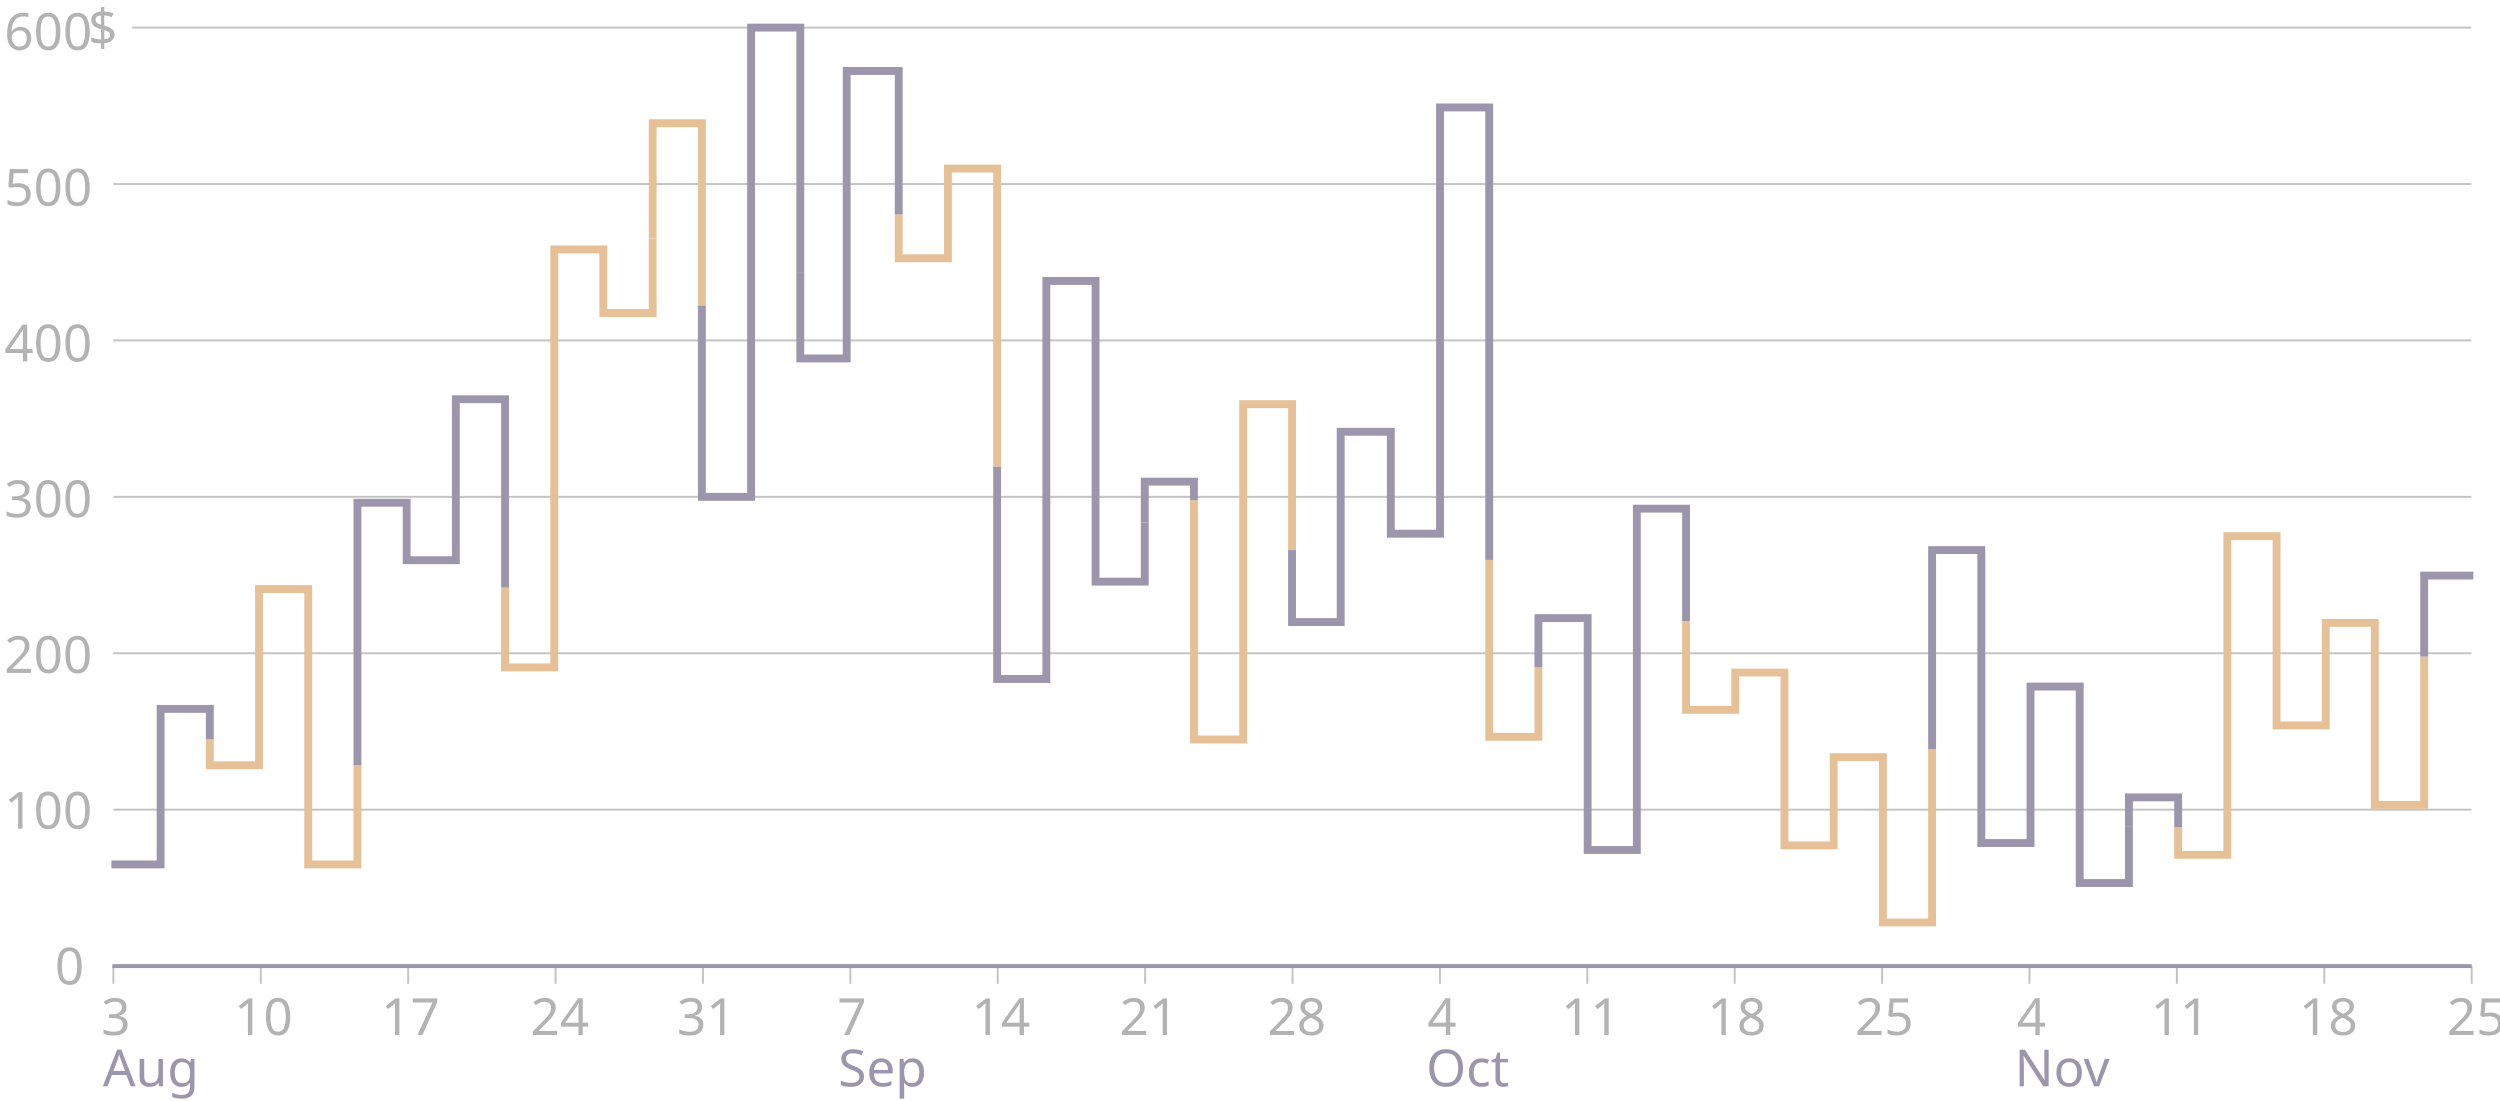
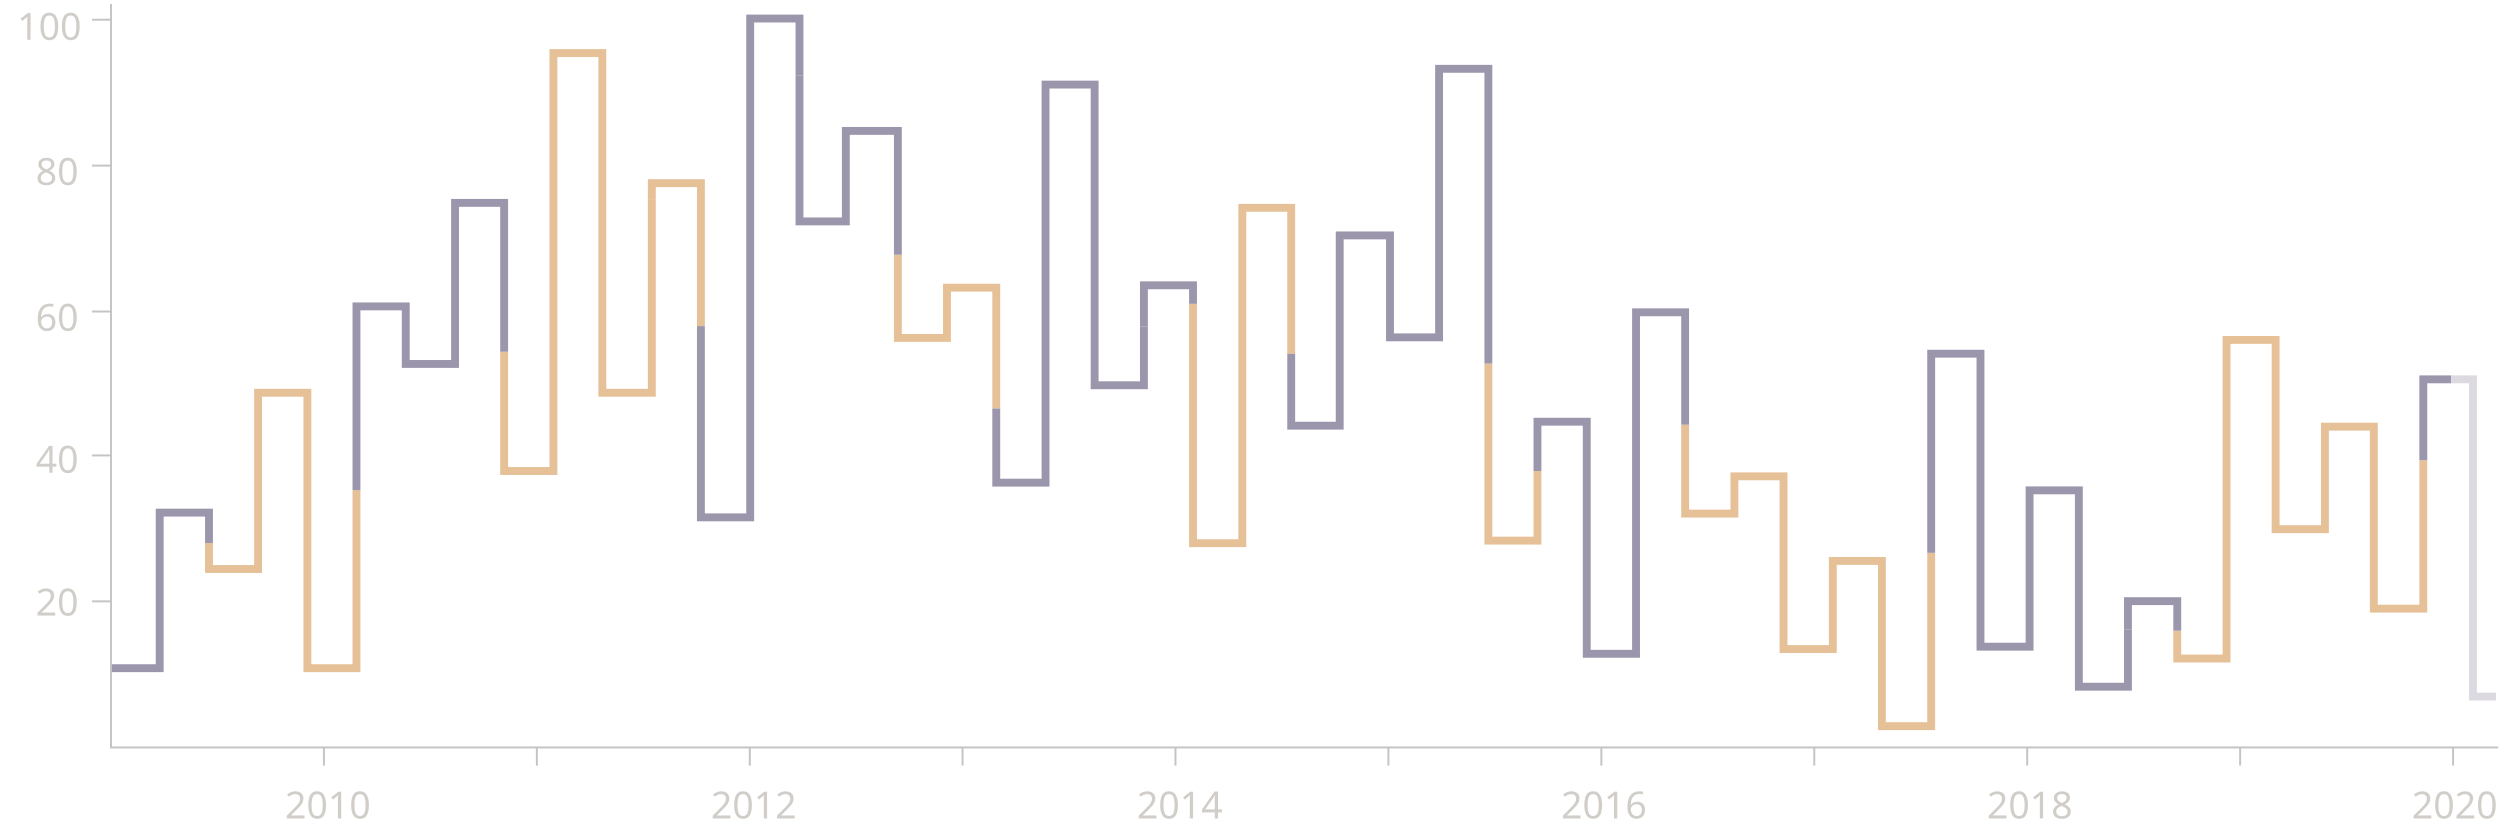
- <svg xmlns="http://www.w3.org/2000/svg" version="1.1" id="Layer_1" x="0px" y="0px" width="1268px" height="558px" viewBox="0 0 1268 558" enable-background="new 0 0 1268 558" xml:space="preserve">
+ <svg xmlns="http://www.w3.org/2000/svg" version="1.1" x="0px" y="0px" viewBox="0 0 1268 418" enable-background="new 0 0 1268 418" xml:space="preserve">
+   <g id="Layer_1">
+     <polyline fill="none" stroke="#E6C097" stroke-width="4" stroke-miterlimit="10" points="1104.3,319.9 1104.3,334 1129.3,334    1129.3,172.4 1154.2,172.4 1154.2,268.4 1179.2,268.4 1179.2,216.4 1204,216.4 1204,308.7 1229.1,308.7 1229.1,233.4  " />
+     <polyline fill="none" stroke="#E6C097" stroke-width="4" stroke-miterlimit="10" points="854.7,215.4 854.7,260.5 879.7,260.5    879.7,241.6 904.6,241.6 904.6,329.2 929.6,329.2 929.6,284.5 954.5,284.5 954.5,368.3 979.5,368.3 979.5,280.4  " />
+     <polyline fill="none" stroke="#E6C097" stroke-width="4" stroke-miterlimit="10" points="754.9,184.4 754.9,274.2 779.8,274.2    779.8,238.9  " />
+     <polyline fill="none" stroke="#E6C097" stroke-width="4" stroke-miterlimit="10" points="605.1,154.1 605.1,275.5 630.1,275.5    630.1,105.4 654.9,105.4 654.9,179.4  " />
+     <polyline fill="none" stroke="#E6C097" stroke-width="4" stroke-miterlimit="10" points="455.4,129.2 455.4,171.4 480.3,171.4    480.3,145.9 505.3,145.9 505.3,207.2  " />
+     <polyline fill="none" stroke="#E6C097" stroke-width="4" stroke-miterlimit="10" points="330.6,101.4 330.6,92.9 355.5,92.9    355.5,165.4  " />
+     <polyline fill="none" stroke="#E6C097" stroke-width="4" stroke-miterlimit="10" points="255.7,178.4 255.7,238.9 280.7,238.9    280.7,26.9 305.5,26.9 305.5,199.2 330.6,199.2 330.6,101.4  " />
+     <polyline fill="none" stroke="#E6C097" stroke-width="4" stroke-miterlimit="10" points="106,275.4 106,288.6 130.9,288.6    130.9,199.2 155.9,199.2 155.9,338.9 180.8,338.9 180.8,248.6  " />
+     <g>
+       <polyline fill="none" stroke="#9C96AD" stroke-width="4" stroke-miterlimit="10" points="1229.1,233.4 1229.1,192.4 1243.2,192.4       " />
+       <polyline fill="none" stroke="#9C96AD" stroke-width="4" stroke-miterlimit="10" points="1079.3,319.4 1079.3,304.9 1104.3,304.9     1104.3,319.9   " />
+       <polyline fill="none" stroke="#9C96AD" stroke-width="4" stroke-miterlimit="10" points="979.5,280.4 979.5,179.4 1004.5,179.4     1004.5,328 1029.4,328 1029.4,248.7 1054.4,248.7 1054.4,348.3 1079.3,348.3 1079.3,319.4   " />
+       <polyline fill="none" stroke="#9C96AD" stroke-width="4" stroke-miterlimit="10" points="779.8,238.9 779.8,213.9 804.8,213.9     804.8,331.6 829.8,331.6 829.8,158.4 854.7,158.4 854.7,215.4   " />
+       <polyline fill="none" stroke="#9C96AD" stroke-width="4" stroke-miterlimit="10" points="654.9,179.4 654.9,215.9 679.5,215.9     679.5,119.4 705,119.4 705,171.1 729.9,171.1 729.9,34.9 754.9,34.9 754.9,184.4   " />
+       <polyline fill="none" stroke="#9C96AD" stroke-width="4" stroke-miterlimit="10" points="580.2,165.5 580.2,144.7 605.1,144.7     605.1,154.1   " />
+       <polyline fill="none" stroke="#9C96AD" stroke-width="4" stroke-miterlimit="10" points="505.3,207.2 505.3,244.8 530.3,244.8     530.3,42.9 555.2,42.9 555.2,195.4 580.2,195.4 580.2,165.5   " />
+       <polyline fill="none" stroke="#9C96AD" stroke-width="4" stroke-miterlimit="10" points="405.5,38.4 405.5,112.3 429,112.3     429,66.4 455.4,66.4 455.4,129.2   " />
+       <polyline fill="none" stroke="#9C96AD" stroke-width="4" stroke-miterlimit="10" points="355.5,165.4 355.5,262.4 380.5,262.4     380.5,9.4 405.5,9.4 405.5,38.4   " />
+       <polyline fill="none" stroke="#9C96AD" stroke-width="4" stroke-miterlimit="10" points="180.8,248.6 180.8,155.4 205.8,155.4     205.8,184.6 230.8,184.6 230.8,102.9 255.7,102.9 255.7,178.4   " />
+       <polyline fill="none" stroke="#9C96AD" stroke-width="4" stroke-miterlimit="10" points="56,338.9 81,338.9 81,260 106,260     106,275.4   " />
+     </g>
+     <polyline fill="none" stroke="#DDD9E0" stroke-width="4" stroke-miterlimit="10" points="1243.2,192.4 1254.3,192.4 1254.3,353.3    1266,353.3  " />
+     <g>
+       <g>
+         <line fill="none" stroke="#C4C4C4" stroke-miterlimit="10" x1="164.3" y1="388.3" x2="164.3" y2="378.9" />
+         <line fill="none" stroke="#C4C4C4" stroke-miterlimit="10" x1="272.3" y1="388.3" x2="272.3" y2="378.9" />
+         <line fill="none" stroke="#C4C4C4" stroke-miterlimit="10" x1="488.2" y1="388.3" x2="488.2" y2="378.9" />
+         <line fill="none" stroke="#C4C4C4" stroke-miterlimit="10" x1="812.2" y1="388.3" x2="812.2" y2="378.9" />
+         <line fill="none" stroke="#C4C4C4" stroke-miterlimit="10" x1="1028.2" y1="388.3" x2="1028.2" y2="378.9" />
+         <line fill="none" stroke="#C4C4C4" stroke-miterlimit="10" x1="380.3" y1="388.3" x2="380.3" y2="378.9" />
+         <line fill="none" stroke="#C4C4C4" stroke-miterlimit="10" x1="596.2" y1="388.3" x2="596.2" y2="378.9" />
+         <line fill="none" stroke="#C4C4C4" stroke-miterlimit="10" x1="704.2" y1="388.3" x2="704.2" y2="378.9" />
+         <line fill="none" stroke="#C4C4C4" stroke-miterlimit="10" x1="920.2" y1="388.3" x2="920.2" y2="378.9" />
+         <line fill="none" stroke="#C4C4C4" stroke-miterlimit="10" x1="1136.2" y1="388.3" x2="1136.2" y2="378.9" />
+         <line fill="none" stroke="#C4C4C4" stroke-miterlimit="10" x1="1244.2" y1="388.3" x2="1244.2" y2="378.9" />
+       </g>
+       <g>
+         <polyline fill="none" stroke="#C4C4C4" stroke-miterlimit="10" points="56.3,2 56.3,379.1 1267.1,379.1    " />
+         <g>
+           <line fill="none" stroke="#C4C4C4" stroke-miterlimit="10" x1="46.7" y1="10" x2="56.7" y2="10" />
+           <line fill="none" stroke="#C4C4C4" stroke-miterlimit="10" x1="46.7" y1="305" x2="56.7" y2="305" />
+           <line fill="none" stroke="#C4C4C4" stroke-miterlimit="10" x1="46.7" y1="231" x2="56.7" y2="231" />
+           <line fill="none" stroke="#C4C4C4" stroke-miterlimit="10" x1="46.7" y1="158" x2="56.7" y2="158" />
+           <line fill="none" stroke="#C4C4C4" stroke-miterlimit="10" x1="46.7" y1="84" x2="56.7" y2="84" />
+         </g>
+       </g>
+     </g>
+     <g>
+       <g>
+         <text transform="matrix(1 0 0 1 576.636 415.1143)" fill="#D1CDC9" font-family="'RobotoCondensed-Regular'" font-size="19px">2014</text>
+       </g>
+       <g>
+         <text transform="matrix(1 0 0 1 791.7755 415.1143)" fill="#D1CDC9" font-family="'RobotoCondensed-Regular'" font-size="19px">2016</text>
+       </g>
+       <g>
+         <text transform="matrix(1 0 0 1 1007.775 415.1143)" fill="#D1CDC9" font-family="'RobotoCondensed-Regular'" font-size="19px">2018</text>
+       </g>
+       <g>
+         <text transform="matrix(1 0 0 1 360.5677 415.1143)" fill="#D1CDC9" font-family="'RobotoCondensed-Regular'" font-size="19px">2012</text>
+       </g>
+       <g>
+         <text transform="matrix(1 0 0 1 144.5674 415.1143)" fill="#D1CDC9" font-family="'RobotoCondensed-Regular'" font-size="19px">2010</text>
+       </g>
+       <g>
+         <text transform="matrix(1 0 0 1 1223.296 415.1143)" fill="#D1CDC9" font-family="'RobotoCondensed-Regular'" font-size="19px">2020</text>
+       </g>
+     </g>
+     <g>
+       <text transform="matrix(1 0 0 1 8.731 20.1992)" fill="#D1CDC9" font-family="'RobotoCondensed-Regular'" font-size="19px">100</text>
+     </g>
+     <text transform="matrix(1 0 0 1 18.1108 239.7769)" fill="#D1CDC9" font-family="'RobotoCondensed-Regular'" font-size="19px">40</text>
+     <text transform="matrix(1 0 0 1 18.1108 167.7766)" fill="#D1CDC9" font-family="'RobotoCondensed-Regular'" font-size="19px">60</text>
+     <text transform="matrix(1 0 0 1 18.1109 93.7766)" fill="#D1CDC9" font-family="'RobotoCondensed-Regular'" font-size="19px">80</text>
+     <text transform="matrix(1 0 0 1 18.1108 312.1997)" fill="#D1CDC9" font-family="'RobotoCondensed-Regular'" font-size="19px">20</text>
+   </g>
  <g id="Layer_2">
</g>
-   <g>
-     <g>
-       <line fill="none" stroke="#C4C4C4" stroke-miterlimit="10" x1="57.495" y1="490" x2="1253.495" y2="490" />
-       <line fill="none" stroke="#C4C4C4" stroke-miterlimit="10" x1="57.495" y1="410.667" x2="1253.495" y2="410.667" />
-       <line fill="none" stroke="#C4C4C4" stroke-miterlimit="10" x1="57.495" y1="331.333" x2="1253.495" y2="331.333" />
-       <line fill="none" stroke="#C4C4C4" stroke-miterlimit="10" x1="57.495" y1="252" x2="1253.495" y2="252" />
-       <line fill="none" stroke="#C4C4C4" stroke-miterlimit="10" x1="57.495" y1="172.667" x2="1253.495" y2="172.667" />
-       <line fill="none" stroke="#C4C4C4" stroke-miterlimit="10" x1="57.495" y1="93.333" x2="1253.495" y2="93.333" />
-       <line fill="none" stroke="#C4C4C4" stroke-miterlimit="10" x1="67" y1="14" x2="1253.495" y2="14" />
-     </g>
-   </g>
-   <g>
-     <line fill="none" stroke="#C4C4C4" stroke-miterlimit="10" x1="1253.642" y1="499" x2="1253.642" y2="490" />
-     <line fill="none" stroke="#C4C4C4" stroke-miterlimit="10" x1="1178.883" y1="499" x2="1178.883" y2="490" />
-     <line fill="none" stroke="#C4C4C4" stroke-miterlimit="10" x1="1104.124" y1="499" x2="1104.124" y2="490" />
-     <line fill="none" stroke="#C4C4C4" stroke-miterlimit="10" x1="1029.365" y1="499" x2="1029.365" y2="490" />
-     <line fill="none" stroke="#C4C4C4" stroke-miterlimit="10" x1="954.605" y1="499" x2="954.605" y2="490" />
-     <line fill="none" stroke="#C4C4C4" stroke-miterlimit="10" x1="879.846" y1="499" x2="879.846" y2="490" />
-     <line fill="none" stroke="#C4C4C4" stroke-miterlimit="10" x1="805.087" y1="499" x2="805.087" y2="490" />
-     <line fill="none" stroke="#C4C4C4" stroke-miterlimit="10" x1="730.328" y1="499" x2="730.328" y2="490" />
-     <line fill="none" stroke="#C4C4C4" stroke-miterlimit="10" x1="655.569" y1="499" x2="655.569" y2="490" />
-     <line fill="none" stroke="#C4C4C4" stroke-miterlimit="10" x1="580.81" y1="499" x2="580.81" y2="490" />
-     <line fill="none" stroke="#C4C4C4" stroke-miterlimit="10" x1="506.05" y1="499" x2="506.05" y2="490" />
-     <line fill="none" stroke="#C4C4C4" stroke-miterlimit="10" x1="431.291" y1="499" x2="431.291" y2="490" />
-     <line fill="none" stroke="#C4C4C4" stroke-miterlimit="10" x1="356.532" y1="499" x2="356.532" y2="490" />
-     <line fill="none" stroke="#C4C4C4" stroke-miterlimit="10" x1="281.773" y1="499" x2="281.773" y2="490" />
-     <line fill="none" stroke="#C4C4C4" stroke-miterlimit="10" x1="207.013" y1="499" x2="207.013" y2="490" />
-     <line fill="none" stroke="#C4C4C4" stroke-miterlimit="10" x1="132.254" y1="499" x2="132.254" y2="490" />
-     <line fill="none" stroke="#C4C4C4" stroke-miterlimit="10" x1="57.495" y1="499" x2="57.495" y2="490" />
-   </g>
-   <g>
-     <text transform="matrix(1 0 0 1 2.165 25.3033)">
-       <tspan x="0" y="0" fill="#B3B3B3" font-family="'RobotoCondensed-Regular'" font-size="26px">600</tspan>
-       <tspan x="0" y="79" fill="#B3B3B3" font-family="'RobotoCondensed-Regular'" font-size="26px">500</tspan>
-       <tspan x="0" y="158" fill="#B3B3B3" font-family="'RobotoCondensed-Regular'" font-size="26px">400</tspan>
-       <tspan x="0" y="237" fill="#B3B3B3" font-family="'RobotoCondensed-Regular'" font-size="26px">300</tspan>
-       <tspan x="0" y="316" fill="#B3B3B3" font-family="'RobotoCondensed-Regular'" font-size="26px">200</tspan>
-       <tspan x="0" y="395" fill="#B3B3B3" font-family="'RobotoCondensed-Regular'" font-size="26px">100</tspan>
-       <tspan x="25.67" y="474" fill="#B3B3B3" font-family="'RobotoCondensed-Regular'" font-size="26px">0</tspan>
-     </text>
-   </g>
-   <g>
-     <text transform="matrix(1 0 0 1 44.6599 23.3033)" fill="#B3B3B3" font-family="'RobotoCondensed-Regular'" font-size="26px">$</text>
-   </g>
-   <line fill="none" stroke="#9C96AD" stroke-width="2" stroke-miterlimit="10" x1="57" y1="490" x2="1253.642" y2="490" />
-   <g>
-     <text transform="matrix(1 0 0 1 51.3318 524.9541)" fill="#B3B3B3" font-family="'RobotoCondensed-Regular'" font-size="26px">3</text>
-   </g>
-   <g>
-     <text transform="matrix(1 0 0 1 118.7469 524.9541)" fill="#B3B3B3" font-family="'RobotoCondensed-Regular'" font-size="26px">10</text>
-   </g>
-   <g>
-     <text transform="matrix(1 0 0 1 193.3299 524.9541)" fill="#B3B3B3" font-family="'RobotoCondensed-Regular'" font-size="26px">17</text>
-   </g>
-   <g>
-     <text transform="matrix(1 0 0 1 269.0799 524.9541)" fill="#B3B3B3" font-family="'RobotoCondensed-Regular'" font-size="26px">24</text>
-   </g>
-   <g>
-     <text transform="matrix(1 0 0 1 343.3299 524.9541)" fill="#B3B3B3" font-family="'RobotoCondensed-Regular'" font-size="26px">31</text>
-   </g>
-   <g>
-     <text transform="matrix(1 0 0 1 424.6648 524.9541)" fill="#B3B3B3" font-family="'RobotoCondensed-Regular'" font-size="26px">7</text>
-   </g>
-   <g>
-     <text transform="matrix(1 0 0 1 492.8299 524.9541)" fill="#B3B3B3" font-family="'RobotoCondensed-Regular'" font-size="26px">14</text>
-   </g>
-   <g>
-     <text transform="matrix(1 0 0 1 567.8298 524.9541)" fill="#B3B3B3" font-family="'RobotoCondensed-Regular'" font-size="26px">21</text>
-   </g>
-   <g>
-     <text transform="matrix(1 0 0 1 642.8298 524.9541)" fill="#B3B3B3" font-family="'RobotoCondensed-Regular'" font-size="26px">28</text>
-   </g>
-   <g>
-     <text transform="matrix(1 0 0 1 791.8298 524.9541)" fill="#B3B3B3" font-family="'RobotoCondensed-Regular'" font-size="26px">11</text>
-   </g>
-   <g>
-     <text transform="matrix(1 0 0 1 1090.83 524.9541)" fill="#B3B3B3" font-family="'RobotoCondensed-Regular'" font-size="26px">11</text>
-   </g>
-   <g>
-     <text transform="matrix(1 0 0 1 866.0798 524.9541)" fill="#B3B3B3" font-family="'RobotoCondensed-Regular'" font-size="26px">18</text>
-   </g>
-   <g>
-     <text transform="matrix(1 0 0 1 1166.08 524.9541)" fill="#B3B3B3" font-family="'RobotoCondensed-Regular'" font-size="26px">18</text>
-   </g>
-   <g>
-     <text transform="matrix(1 0 0 1 940.8298 524.9541)" fill="#B3B3B3" font-family="'RobotoCondensed-Regular'" font-size="26px">25</text>
-   </g>
-   <g>
-     <text transform="matrix(1 0 0 1 1241.08 524.9541)" fill="#B3B3B3" font-family="'RobotoCondensed-Regular'" font-size="26px">25</text>
-   </g>
-   <g>
-     <text transform="matrix(1 0 0 1 723.9148 524.9541)" fill="#B3B3B3" font-family="'RobotoCondensed-Regular'" font-size="26px">4</text>
-   </g>
-   <g>
-     <text transform="matrix(1 0 0 1 1022.915 524.9541)" fill="#B3B3B3" font-family="'RobotoCondensed-Regular'" font-size="26px">4</text>
-   </g>
-   <g>
-     <text transform="matrix(1 0 0 1 52.1664 551)" fill="#9C96AD" font-family="'RobotoCondensed-Regular'" font-size="26px">Aug</text>
-   </g>
-   <g>
-     <text transform="matrix(1 0 0 1 425.1664 551)" fill="#9C96AD" font-family="'RobotoCondensed-Regular'" font-size="26px">Sep</text>
-   </g>
-   <g>
-     <text transform="matrix(1 0 0 1 723.3331 551)" fill="#9C96AD" font-family="'RobotoCondensed-Regular'" font-size="26px">Oct</text>
-   </g>
-   <g>
-     <text transform="matrix(1 0 0 1 1021.833 551)" fill="#9C96AD" font-family="'RobotoCondensed-Regular'" font-size="26px">Nov</text>
-   </g>
-   <polyline fill="none" stroke="#E6C097" stroke-width="4" stroke-miterlimit="10" points="1104.75,419.5 1104.75,433.582   1129.708,433.582 1129.708,271.942 1154.667,271.942 1154.667,367.942 1179.625,367.942 1179.625,315.942 1204.5,315.942   1204.5,408.222 1229.542,408.222 1229.542,333 " />
-   <polyline fill="none" stroke="#E6C097" stroke-width="4" stroke-miterlimit="10" points="855.167,315 855.167,360.019   880.125,360.019 880.125,341.115 905.083,341.115 905.083,428.78 930.042,428.78 930.042,384.025 955,384.025 955,467.875   979.958,467.875 979.958,380 " />
-   <polyline fill="none" stroke="#E6C097" stroke-width="4" stroke-miterlimit="10" points="755.333,284 755.333,373.717   780.292,373.717 780.292,338.5 " />
-   <polyline fill="none" stroke="#E6C097" stroke-width="4" stroke-miterlimit="10" points="605.583,253.667 605.583,375.063   630.542,375.063 630.542,205 655.321,205 655.321,279 " />
-   <polyline fill="none" stroke="#E6C097" stroke-width="4" stroke-miterlimit="10" points="455.833,108.75 455.833,131 480.792,131   480.792,85.5 505.75,85.5 505.75,236.754 " />
-   <polyline fill="none" stroke="#E6C097" stroke-width="4" stroke-miterlimit="10" points="331.042,121 331.042,62.5 356,62.5   356,155 " />
-   <polyline fill="none" stroke="#E6C097" stroke-width="4" stroke-miterlimit="10" points="256.167,298 256.167,338.5 281.125,338.5   281.125,126.5 306,126.5 306,158.78 331.042,158.78 331.042,121 " />
-   <polyline fill="none" stroke="#E6C097" stroke-width="4" stroke-miterlimit="10" points="106.417,375 106.417,388.146   131.375,388.146 131.375,298.78 156.333,298.78 156.333,438.434 181.292,438.434 181.292,388.146 " />
-   <g>
-     <polyline fill="none" stroke="#9C96AD" stroke-width="4" stroke-miterlimit="10" points="1229.542,333 1229.542,291.942    1254.5,291.942  " />
-     <polyline fill="none" stroke="#9C96AD" stroke-width="4" stroke-miterlimit="10" points="1079.792,419 1079.792,404.442    1104.75,404.442 1104.75,419.5  " />
-     <polyline fill="none" stroke="#9C96AD" stroke-width="4" stroke-miterlimit="10" points="979.958,380 979.958,279 1004.917,279    1004.917,427.588 1029.875,427.588 1029.875,348.222 1054.833,348.222 1054.833,447.875 1079.792,447.875 1079.792,419  " />
-     <polyline fill="none" stroke="#9C96AD" stroke-width="4" stroke-miterlimit="10" points="780.292,338.5 780.292,313.5    805.25,313.5 805.25,431.115 830.208,431.115 830.208,258 855.167,258 855.167,315  " />
-     <polyline fill="none" stroke="#9C96AD" stroke-width="4" stroke-miterlimit="10" points="655.321,279 655.321,315.5 680,315.5    680,219 705.417,219 705.417,270.683 730.375,270.683 730.375,54.5 755.333,54.5 755.333,284  " />
-     <polyline fill="none" stroke="#9C96AD" stroke-width="4" stroke-miterlimit="10" points="580.625,265.063 580.625,244.286    605.583,244.286 605.583,253.667  " />
-     <polyline fill="none" stroke="#9C96AD" stroke-width="4" stroke-miterlimit="10" points="505.75,236.754 505.75,344.372    530.708,344.372 530.708,142.5 555.667,142.5 555.667,295 580.625,295 580.625,265.063  " />
-     <polyline fill="none" stroke="#9C96AD" stroke-width="4" stroke-miterlimit="10" points="405.917,138 405.917,181.807    429.438,181.807 429.438,36 455.833,36 455.833,108.75  " />
-     <polyline fill="none" stroke="#9C96AD" stroke-width="4" stroke-miterlimit="10" points="356,155 356,252 380.958,252 380.958,14    405.917,14 405.917,138  " />
-     <polyline fill="none" stroke="#9C96AD" stroke-width="4" stroke-miterlimit="10" points="181.292,388.146 181.292,255 206.25,255    206.25,284.14 231.208,284.14 231.208,202.5 256.167,202.5 256.167,298  " />
-     <polyline fill="none" stroke="#9C96AD" stroke-width="4" stroke-miterlimit="10" points="56.5,438.434 81.458,438.434    81.458,359.558 106.417,359.558 106.417,375  " />
-   </g>
+   <g id="Layer_3">
+ </g>
</svg>
